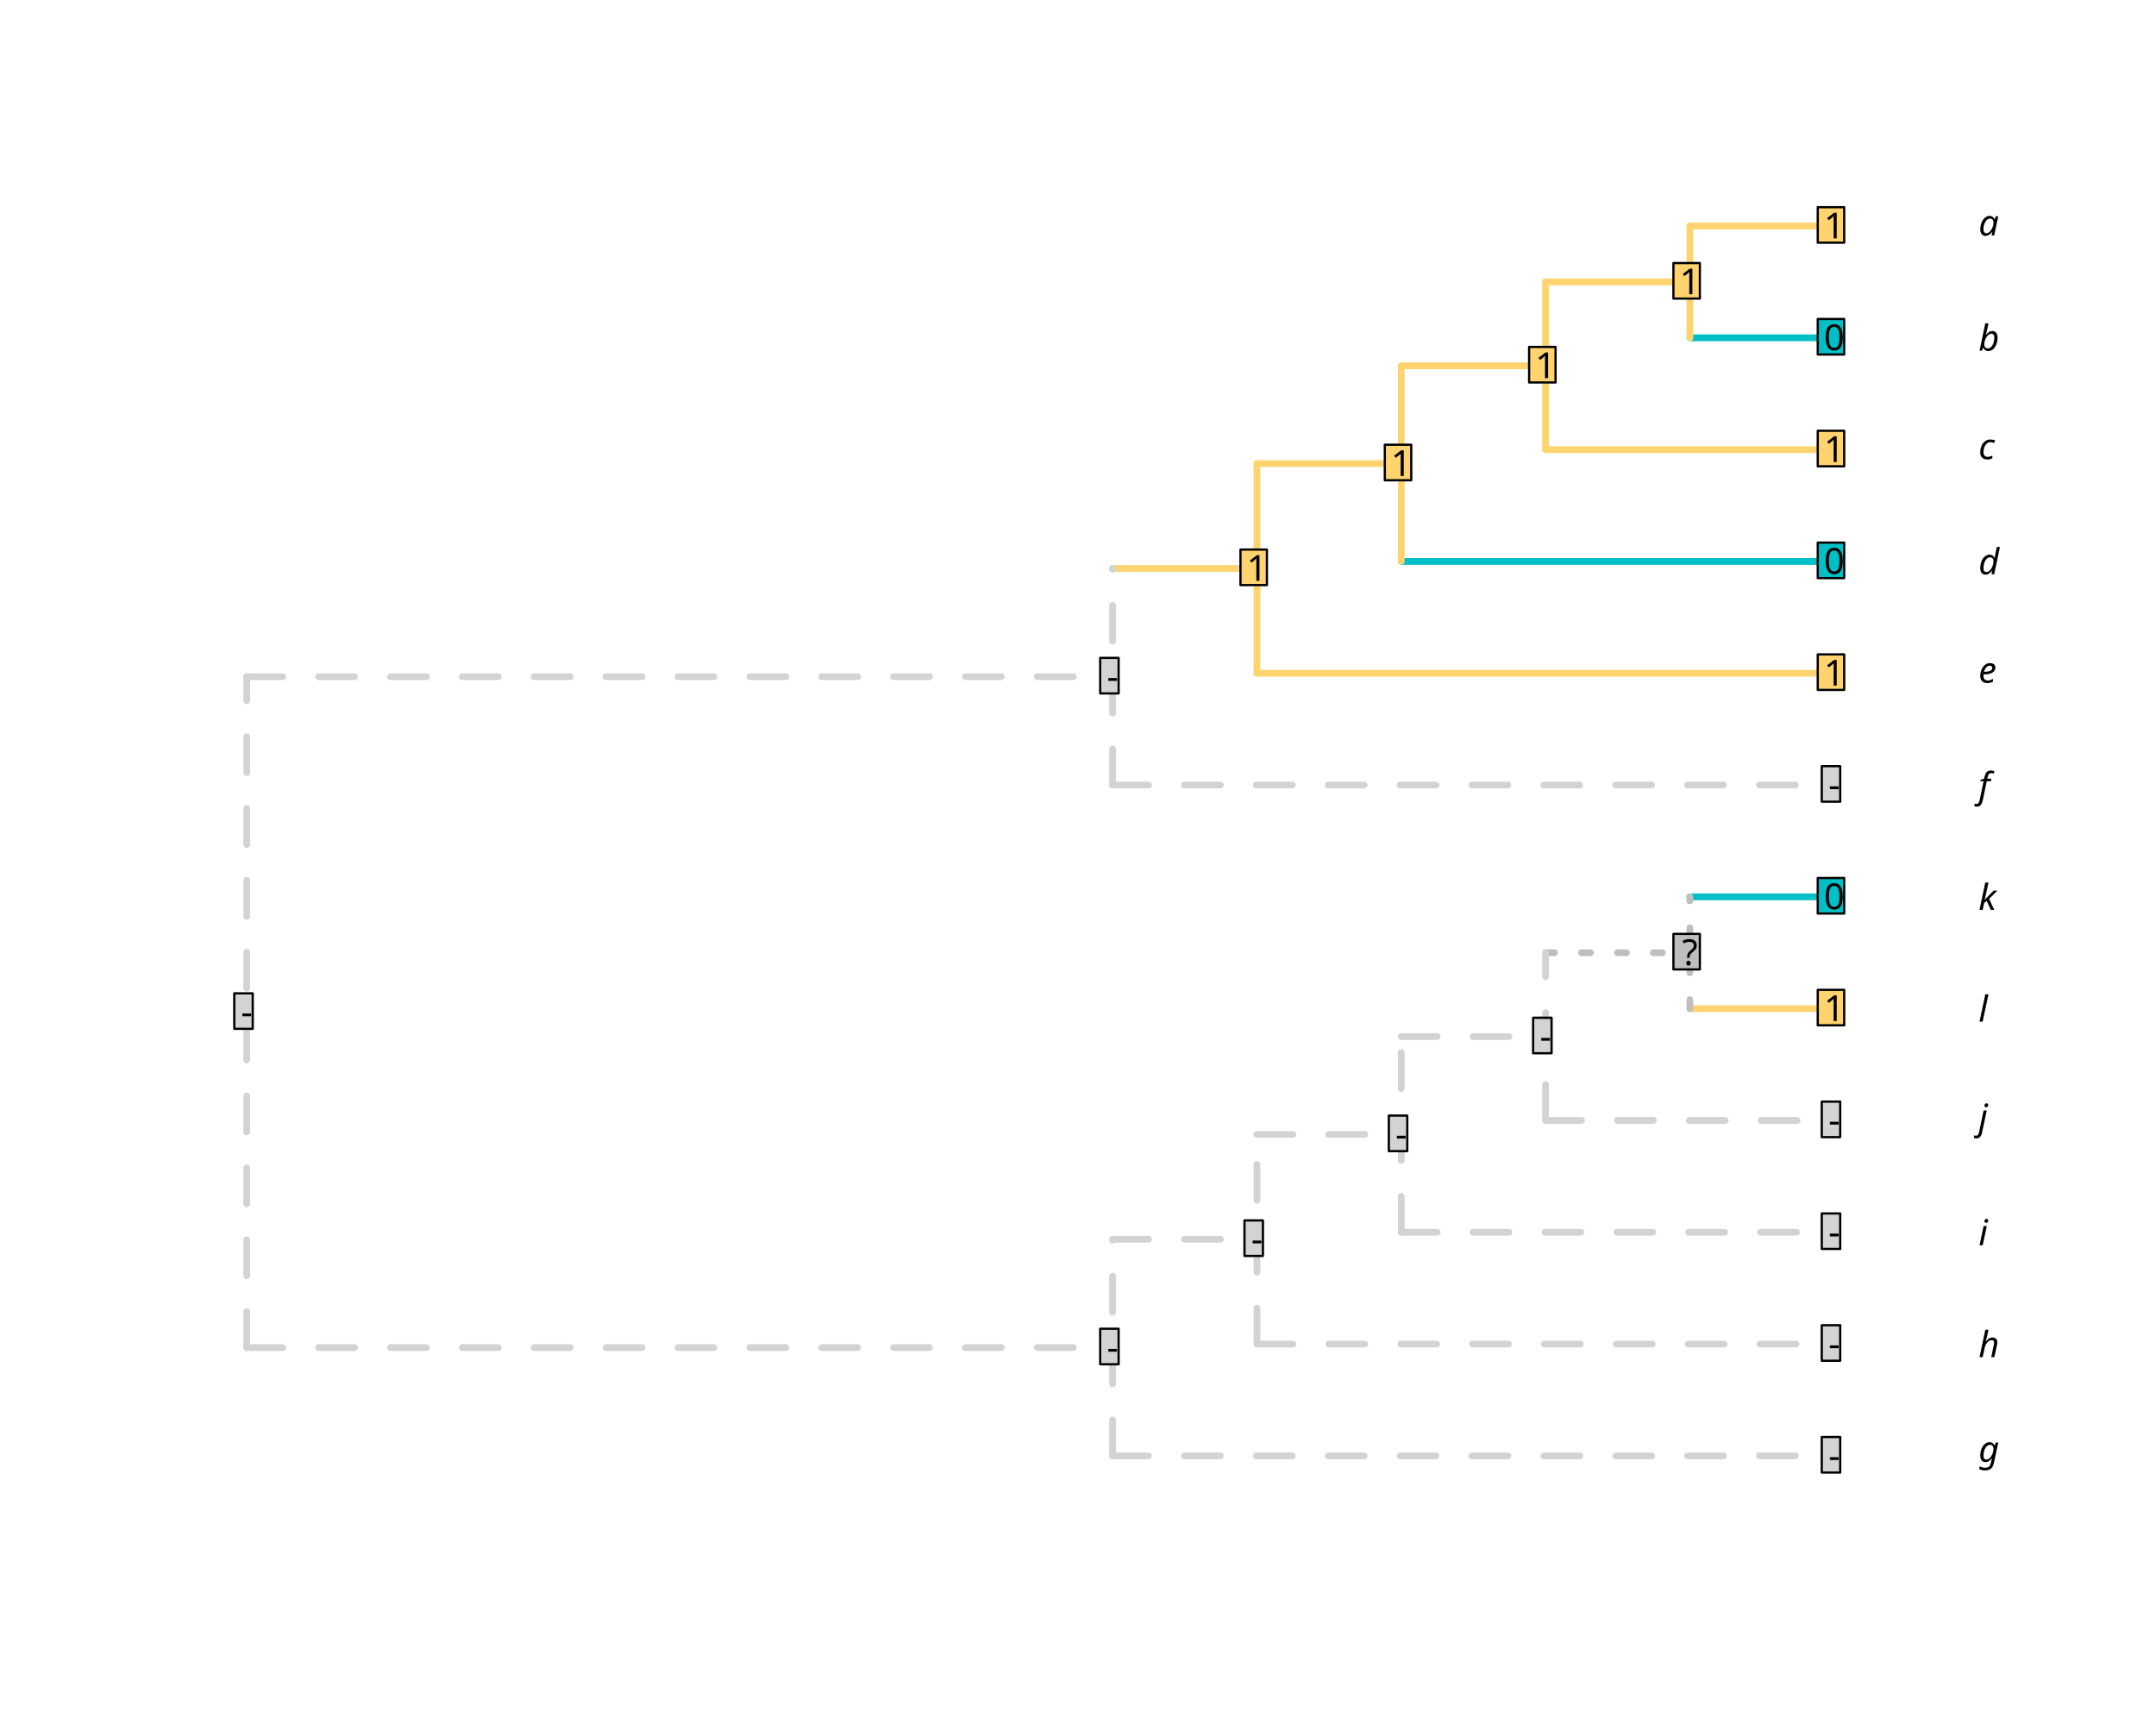
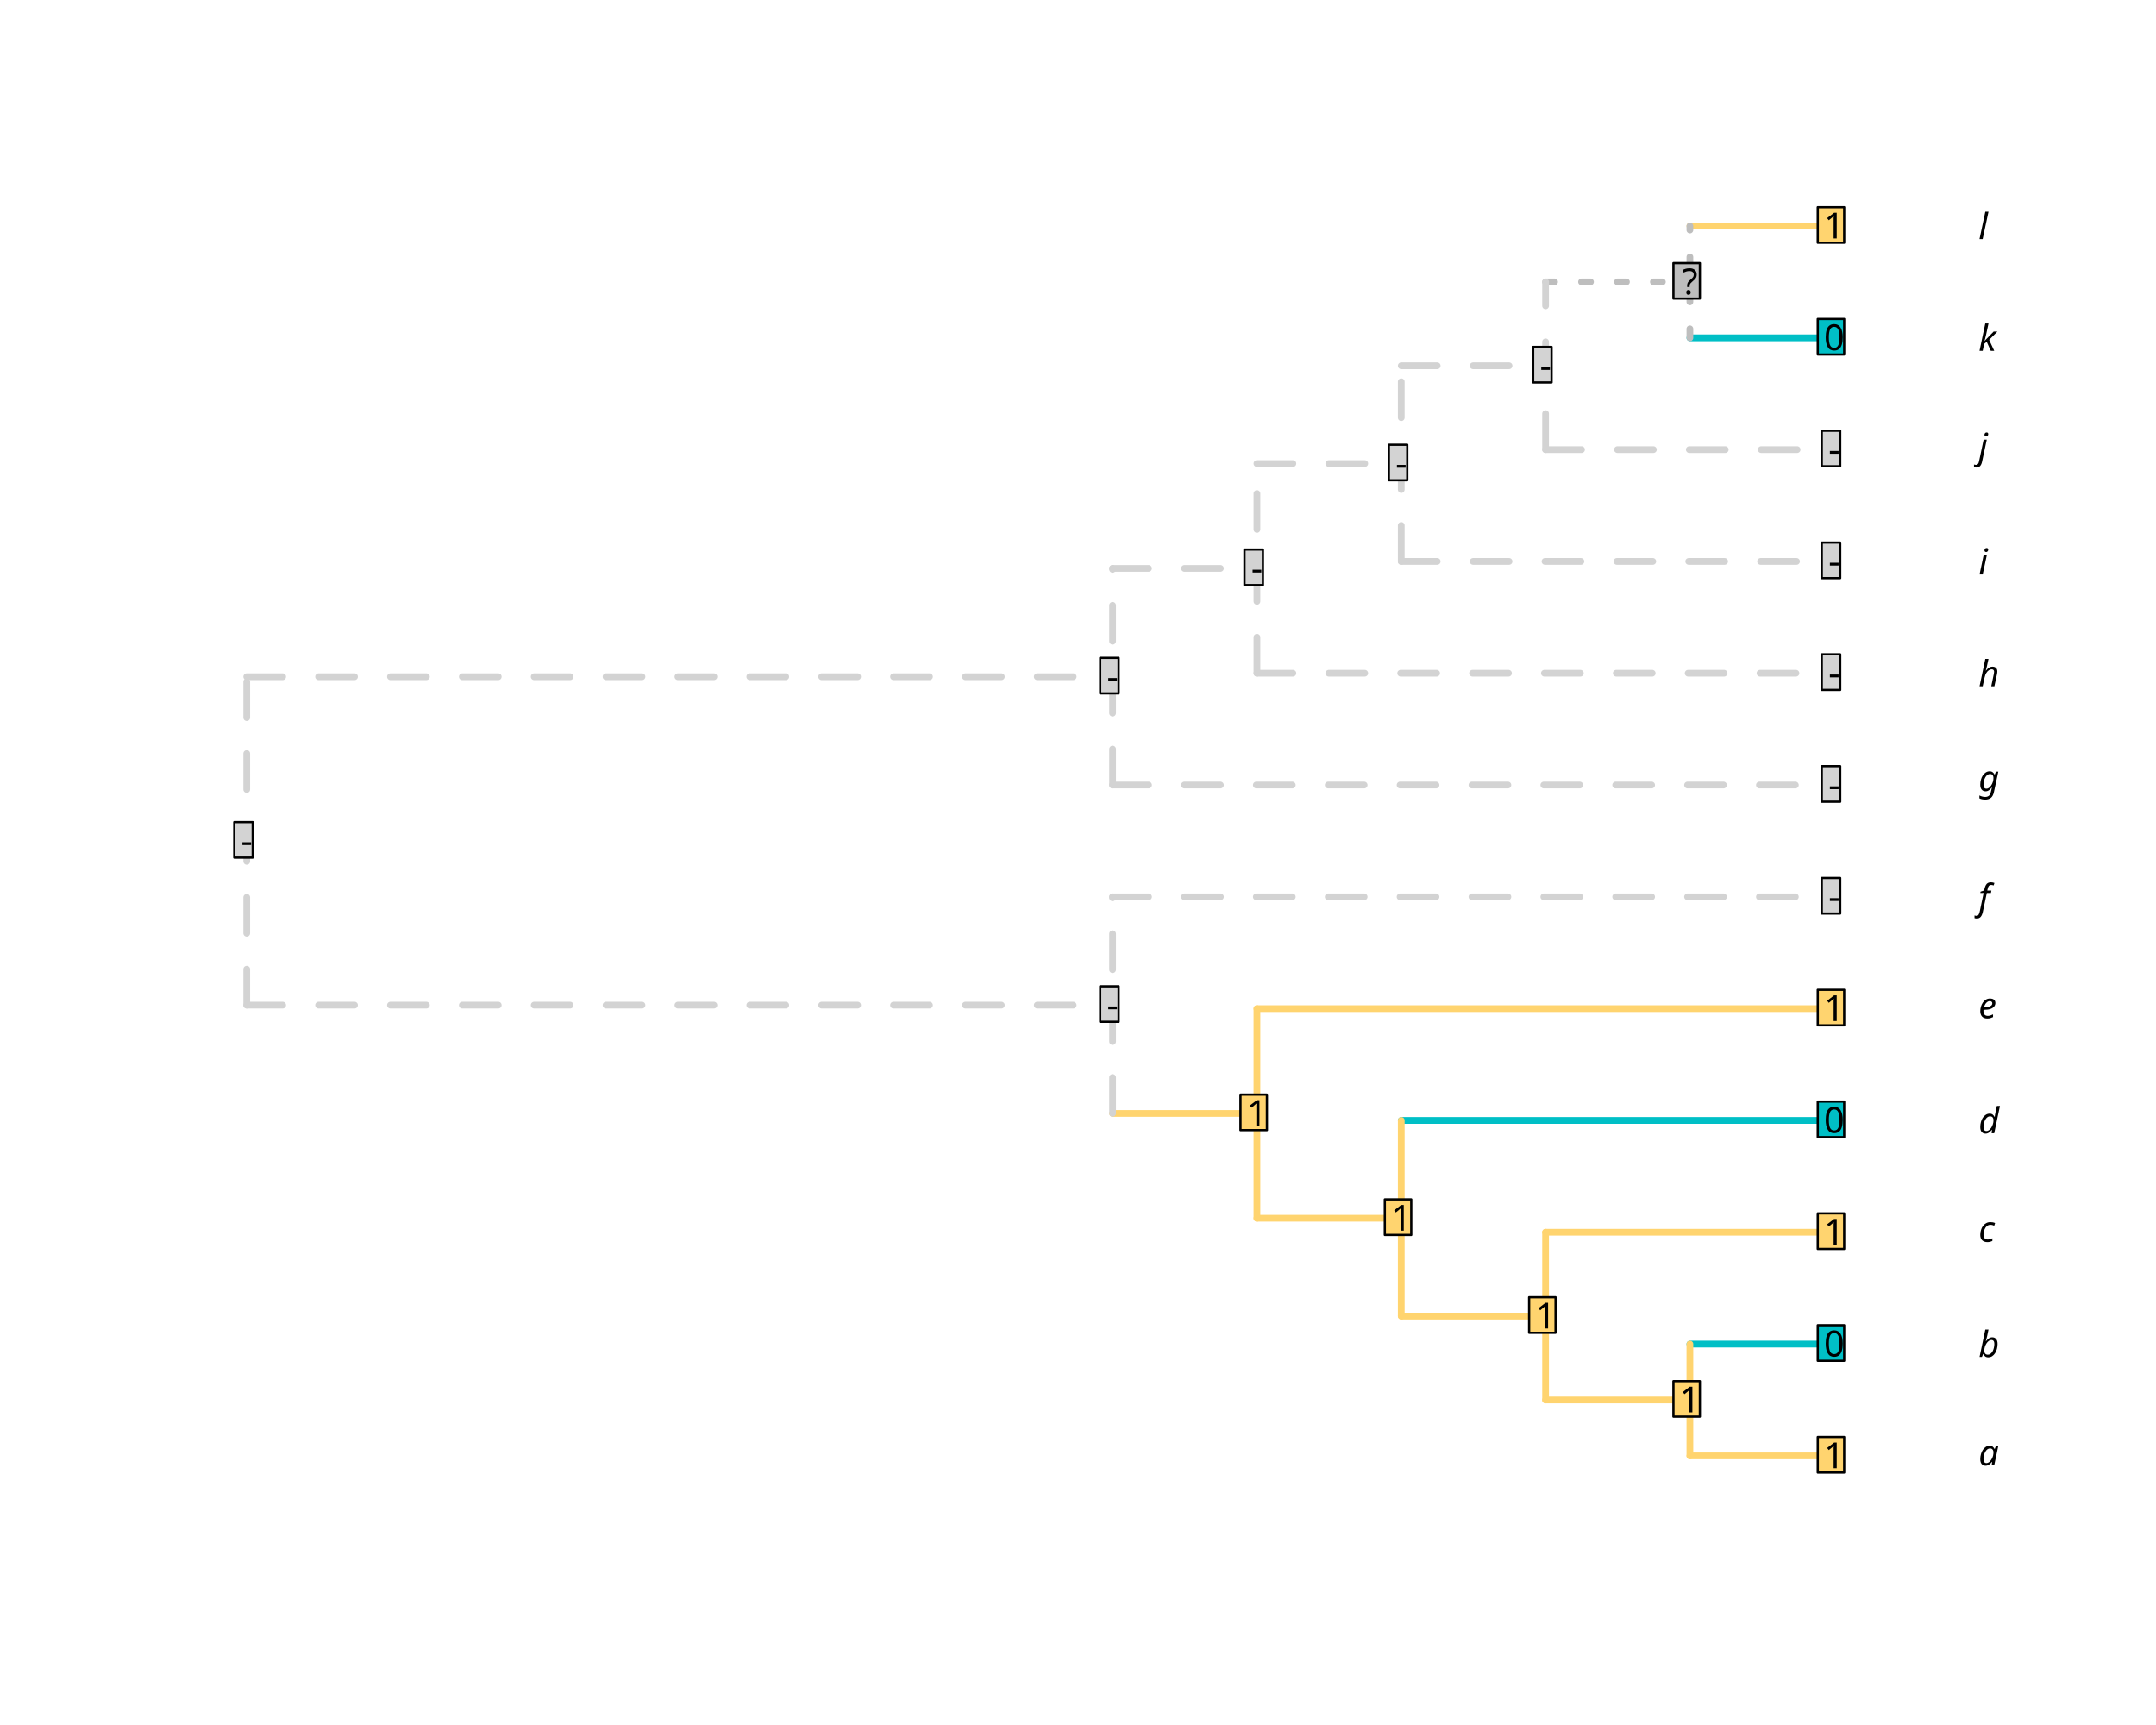
<svg xmlns="http://www.w3.org/2000/svg" class="svglite" data-engine-version="2.0" width="720.00pt" height="576.00pt" viewBox="0 0 720.00 576.00">
  <defs>
    <style type="text/css">
    .svglite line, .svglite polyline, .svglite polygon, .svglite path, .svglite rect, .svglite circle {
      fill: none;
      stroke: #000000;
      stroke-linecap: round;
      stroke-linejoin: round;
      stroke-miterlimit: 10.00;
    }
  </style>
  </defs>
  <rect width="100%" height="100%" style="stroke: none; fill: #FFFFFF;" />
  <defs>
    <clipPath id="cpMC4wMHw3MjAuMDB8MC4wMHw1NzYuMDA=">
      <rect x="0.00" y="0.00" width="720.00" height="576.00" />
    </clipPath>
  </defs>
  <g clip-path="url(#cpMC4wMHw3MjAuMDB8MC4wMHw1NzYuMDA=)">
</g>
  <defs>
    <clipPath id="cpNTkuMDR8Njg5Ljc2fDU5LjA0fDUwMi41Ng==">
      <rect x="59.04" y="59.04" width="630.72" height="443.52" />
    </clipPath>
  </defs>
  <g clip-path="url(#cpNTkuMDR8Njg5Ljc2fDU5LjA0fDUwMi41Ng==)">
-     <line x1="82.40" y1="449.97" x2="371.56" y2="449.97" style="stroke-width: 2.25; stroke: #D3D3D3; stroke-dasharray: 12.00,12.00;" />
-     <line x1="371.56" y1="486.13" x2="612.54" y2="486.13" style="stroke-width: 2.25; stroke: #D3D3D3; stroke-dasharray: 12.00,12.00;" />
-     <line x1="371.56" y1="413.80" x2="419.76" y2="413.80" style="stroke-width: 2.25; stroke: #D3D3D3; stroke-dasharray: 12.00,12.00;" />
-     <line x1="419.76" y1="448.80" x2="612.54" y2="448.80" style="stroke-width: 2.25; stroke: #D3D3D3; stroke-dasharray: 12.00,12.00;" />
-     <line x1="419.76" y1="378.80" x2="467.95" y2="378.80" style="stroke-width: 2.25; stroke: #D3D3D3; stroke-dasharray: 12.00,12.00;" />
-     <line x1="467.95" y1="411.47" x2="612.54" y2="411.47" style="stroke-width: 2.25; stroke: #D3D3D3; stroke-dasharray: 12.00,12.00;" />
-     <line x1="467.95" y1="346.13" x2="516.15" y2="346.13" style="stroke-width: 2.25; stroke: #D3D3D3; stroke-dasharray: 12.00,12.00;" />
-     <line x1="516.15" y1="374.13" x2="612.54" y2="374.13" style="stroke-width: 2.25; stroke: #D3D3D3; stroke-dasharray: 12.00,12.00;" />
-     <line x1="516.15" y1="318.13" x2="564.34" y2="318.13" style="stroke-width: 2.25; stroke: #BEBEBE; stroke-dasharray: 3.00,9.00;" />
-     <line x1="564.34" y1="336.80" x2="612.54" y2="336.80" style="stroke-width: 2.25; stroke: #FFD46F;" />
-     <line x1="564.34" y1="299.47" x2="612.54" y2="299.47" style="stroke-width: 2.25; stroke: #00BFC6;" />
+     <line x1="82.40" y1="335.63" x2="371.56" y2="335.63" style="stroke-width: 2.25; stroke: #D3D3D3; stroke-dasharray: 12.00,12.00;" />
+     <line x1="371.56" y1="371.80" x2="419.76" y2="371.80" style="stroke-width: 2.25; stroke: #FFD46F;" />
+     <line x1="419.76" y1="406.80" x2="467.95" y2="406.80" style="stroke-width: 2.25; stroke: #FFD46F;" />
+     <line x1="467.95" y1="439.47" x2="516.15" y2="439.47" style="stroke-width: 2.25; stroke: #FFD46F;" />
+     <line x1="516.15" y1="467.47" x2="564.34" y2="467.47" style="stroke-width: 2.25; stroke: #FFD46F;" />
+     <line x1="564.34" y1="486.13" x2="612.54" y2="486.13" style="stroke-width: 2.25; stroke: #FFD46F;" />
+     <line x1="564.34" y1="448.80" x2="612.54" y2="448.80" style="stroke-width: 2.25; stroke: #00BFC6;" />
+     <line x1="516.15" y1="411.47" x2="612.54" y2="411.47" style="stroke-width: 2.25; stroke: #FFD46F;" />
+     <line x1="467.95" y1="374.13" x2="612.54" y2="374.13" style="stroke-width: 2.25; stroke: #00BFC6;" />
+     <line x1="419.76" y1="336.80" x2="612.54" y2="336.80" style="stroke-width: 2.25; stroke: #FFD46F;" />
+     <line x1="371.56" y1="299.47" x2="612.54" y2="299.47" style="stroke-width: 2.25; stroke: #D3D3D3; stroke-dasharray: 12.00,12.00;" />
    <line x1="82.40" y1="225.97" x2="371.56" y2="225.97" style="stroke-width: 2.25; stroke: #D3D3D3; stroke-dasharray: 12.00,12.00;" />
    <line x1="371.56" y1="262.13" x2="612.54" y2="262.13" style="stroke-width: 2.25; stroke: #D3D3D3; stroke-dasharray: 12.00,12.00;" />
-     <line x1="371.56" y1="189.80" x2="419.76" y2="189.80" style="stroke-width: 2.25; stroke: #FFD46F;" />
-     <line x1="419.76" y1="224.80" x2="612.54" y2="224.80" style="stroke-width: 2.25; stroke: #FFD46F;" />
-     <line x1="419.76" y1="154.80" x2="467.95" y2="154.80" style="stroke-width: 2.25; stroke: #FFD46F;" />
-     <line x1="467.95" y1="187.47" x2="612.54" y2="187.47" style="stroke-width: 2.25; stroke: #00BFC6;" />
-     <line x1="467.95" y1="122.13" x2="516.15" y2="122.13" style="stroke-width: 2.25; stroke: #FFD46F;" />
-     <line x1="516.15" y1="150.13" x2="612.54" y2="150.13" style="stroke-width: 2.25; stroke: #FFD46F;" />
-     <line x1="516.15" y1="94.13" x2="564.34" y2="94.13" style="stroke-width: 2.25; stroke: #FFD46F;" />
+     <line x1="371.56" y1="189.80" x2="419.76" y2="189.80" style="stroke-width: 2.25; stroke: #D3D3D3; stroke-dasharray: 12.00,12.00;" />
+     <line x1="419.76" y1="224.80" x2="612.54" y2="224.80" style="stroke-width: 2.25; stroke: #D3D3D3; stroke-dasharray: 12.00,12.00;" />
+     <line x1="419.76" y1="154.80" x2="467.95" y2="154.80" style="stroke-width: 2.25; stroke: #D3D3D3; stroke-dasharray: 12.00,12.00;" />
+     <line x1="467.95" y1="187.47" x2="612.54" y2="187.47" style="stroke-width: 2.25; stroke: #D3D3D3; stroke-dasharray: 12.00,12.00;" />
+     <line x1="467.95" y1="122.13" x2="516.15" y2="122.13" style="stroke-width: 2.25; stroke: #D3D3D3; stroke-dasharray: 12.00,12.00;" />
+     <line x1="516.15" y1="150.13" x2="612.54" y2="150.13" style="stroke-width: 2.25; stroke: #D3D3D3; stroke-dasharray: 12.00,12.00;" />
+     <line x1="516.15" y1="94.13" x2="564.34" y2="94.13" style="stroke-width: 2.25; stroke: #BEBEBE; stroke-dasharray: 3.00,9.00;" />
    <line x1="564.34" y1="112.80" x2="612.54" y2="112.80" style="stroke-width: 2.25; stroke: #00BFC6;" />
    <line x1="564.34" y1="75.47" x2="612.54" y2="75.47" style="stroke-width: 2.25; stroke: #FFD46F;" />
-     <line x1="82.40" y1="449.97" x2="82.40" y2="225.97" style="stroke-width: 2.25; stroke: #D3D3D3; stroke-dasharray: 12.00,12.00;" />
+     <line x1="82.40" y1="335.63" x2="82.40" y2="225.97" style="stroke-width: 2.25; stroke: #D3D3D3; stroke-dasharray: 12.00,12.00;" />
+     <line x1="371.56" y1="371.80" x2="371.56" y2="299.47" style="stroke-width: 2.25; stroke: #D3D3D3; stroke-dasharray: 12.00,12.00;" />
+     <line x1="419.76" y1="406.80" x2="419.76" y2="336.80" style="stroke-width: 2.25; stroke: #FFD46F;" />
+     <line x1="467.95" y1="439.47" x2="467.95" y2="374.13" style="stroke-width: 2.25; stroke: #FFD46F;" />
+     <line x1="516.15" y1="467.47" x2="516.15" y2="411.47" style="stroke-width: 2.25; stroke: #FFD46F;" />
+     <line x1="564.34" y1="486.13" x2="564.34" y2="448.80" style="stroke-width: 2.25; stroke: #FFD46F;" />
    <line x1="371.56" y1="262.13" x2="371.56" y2="189.80" style="stroke-width: 2.25; stroke: #D3D3D3; stroke-dasharray: 12.00,12.00;" />
-     <line x1="419.76" y1="224.80" x2="419.76" y2="154.80" style="stroke-width: 2.25; stroke: #FFD46F;" />
-     <line x1="467.95" y1="187.47" x2="467.95" y2="122.13" style="stroke-width: 2.25; stroke: #FFD46F;" />
-     <line x1="516.15" y1="150.13" x2="516.15" y2="94.13" style="stroke-width: 2.25; stroke: #FFD46F;" />
-     <line x1="564.34" y1="112.80" x2="564.34" y2="75.47" style="stroke-width: 2.25; stroke: #FFD46F;" />
-     <line x1="371.56" y1="486.13" x2="371.56" y2="413.80" style="stroke-width: 2.25; stroke: #D3D3D3; stroke-dasharray: 12.00,12.00;" />
-     <line x1="419.76" y1="448.80" x2="419.76" y2="378.80" style="stroke-width: 2.25; stroke: #D3D3D3; stroke-dasharray: 12.00,12.00;" />
-     <line x1="467.95" y1="411.47" x2="467.95" y2="346.13" style="stroke-width: 2.25; stroke: #D3D3D3; stroke-dasharray: 12.00,12.00;" />
-     <line x1="516.15" y1="374.13" x2="516.15" y2="318.13" style="stroke-width: 2.25; stroke: #D3D3D3; stroke-dasharray: 12.00,12.00;" />
-     <line x1="564.34" y1="336.80" x2="564.34" y2="299.47" style="stroke-width: 2.25; stroke: #BEBEBE; stroke-dasharray: 3.00,9.00;" />
-     <text x="660.73" y="78.64" style="font-size: 12.00px; font-style: italic; font-family: sans;" textLength="6.67px" lengthAdjust="spacingAndGlyphs">a</text>
-     <text x="660.73" y="117.09" style="font-size: 12.00px; font-style: italic; font-family: sans;" textLength="6.67px" lengthAdjust="spacingAndGlyphs">b</text>
-     <text x="660.73" y="153.30" style="font-size: 12.00px; font-style: italic; font-family: sans;" textLength="6.00px" lengthAdjust="spacingAndGlyphs">c</text>
-     <text x="660.73" y="191.76" style="font-size: 12.00px; font-style: italic; font-family: sans;" textLength="6.67px" lengthAdjust="spacingAndGlyphs">d</text>
-     <text x="660.73" y="227.97" style="font-size: 12.00px; font-style: italic; font-family: sans;" textLength="6.67px" lengthAdjust="spacingAndGlyphs">e</text>
-     <text x="660.73" y="266.47" style="font-size: 12.00px; font-style: italic; font-family: sans;" textLength="3.33px" lengthAdjust="spacingAndGlyphs">f</text>
-     <text x="660.73" y="488.11" style="font-size: 12.00px; font-style: italic; font-family: sans;" textLength="6.67px" lengthAdjust="spacingAndGlyphs">g</text>
-     <text x="660.73" y="453.15" style="font-size: 12.00px; font-style: italic; font-family: sans;" textLength="6.67px" lengthAdjust="spacingAndGlyphs">h</text>
-     <text x="660.73" y="415.82" style="font-size: 12.00px; font-style: italic; font-family: sans;" textLength="2.66px" lengthAdjust="spacingAndGlyphs">i</text>
-     <text x="660.73" y="377.24" style="font-size: 12.00px; font-style: italic; font-family: sans;" textLength="2.66px" lengthAdjust="spacingAndGlyphs">j</text>
-     <text x="660.73" y="303.82" style="font-size: 12.00px; font-style: italic; font-family: sans;" textLength="6.00px" lengthAdjust="spacingAndGlyphs">k</text>
-     <text x="660.73" y="341.15" style="font-size: 12.00px; font-style: italic; font-family: sans;" textLength="2.66px" lengthAdjust="spacingAndGlyphs">l</text>
+     <line x1="419.76" y1="224.80" x2="419.76" y2="154.80" style="stroke-width: 2.25; stroke: #D3D3D3; stroke-dasharray: 12.00,12.00;" />
+     <line x1="467.95" y1="187.47" x2="467.95" y2="122.13" style="stroke-width: 2.25; stroke: #D3D3D3; stroke-dasharray: 12.00,12.00;" />
+     <line x1="516.15" y1="150.13" x2="516.15" y2="94.13" style="stroke-width: 2.25; stroke: #D3D3D3; stroke-dasharray: 12.00,12.00;" />
+     <line x1="564.34" y1="112.80" x2="564.34" y2="75.47" style="stroke-width: 2.25; stroke: #BEBEBE; stroke-dasharray: 3.00,9.00;" />
+     <text x="660.73" y="489.30" style="font-size: 12.00px; font-style: italic; font-family: sans;" textLength="6.67px" lengthAdjust="spacingAndGlyphs">a</text>
+     <text x="660.73" y="453.09" style="font-size: 12.00px; font-style: italic; font-family: sans;" textLength="6.67px" lengthAdjust="spacingAndGlyphs">b</text>
+     <text x="660.73" y="414.64" style="font-size: 12.00px; font-style: italic; font-family: sans;" textLength="6.00px" lengthAdjust="spacingAndGlyphs">c</text>
+     <text x="660.73" y="378.42" style="font-size: 12.00px; font-style: italic; font-family: sans;" textLength="6.67px" lengthAdjust="spacingAndGlyphs">d</text>
+     <text x="660.73" y="339.97" style="font-size: 12.00px; font-style: italic; font-family: sans;" textLength="6.67px" lengthAdjust="spacingAndGlyphs">e</text>
+     <text x="660.73" y="303.81" style="font-size: 12.00px; font-style: italic; font-family: sans;" textLength="3.33px" lengthAdjust="spacingAndGlyphs">f</text>
+     <text x="660.73" y="264.11" style="font-size: 12.00px; font-style: italic; font-family: sans;" textLength="6.67px" lengthAdjust="spacingAndGlyphs">g</text>
+     <text x="660.73" y="229.15" style="font-size: 12.00px; font-style: italic; font-family: sans;" textLength="6.67px" lengthAdjust="spacingAndGlyphs">h</text>
+     <text x="660.73" y="191.82" style="font-size: 12.00px; font-style: italic; font-family: sans;" textLength="2.66px" lengthAdjust="spacingAndGlyphs">i</text>
+     <text x="660.73" y="153.24" style="font-size: 12.00px; font-style: italic; font-family: sans;" textLength="2.66px" lengthAdjust="spacingAndGlyphs">j</text>
+     <text x="660.73" y="117.15" style="font-size: 12.00px; font-style: italic; font-family: sans;" textLength="6.00px" lengthAdjust="spacingAndGlyphs">k</text>
+     <text x="660.73" y="79.82" style="font-size: 12.00px; font-style: italic; font-family: sans;" textLength="2.66px" lengthAdjust="spacingAndGlyphs">l</text>
+     <rect x="607.04" y="479.84" width="8.83" height="11.86" style="stroke-width: 0.75; fill: #FFD46F;" />
+     <rect x="607.04" y="442.51" width="8.83" height="11.86" style="stroke-width: 0.75; fill: #00BFC6;" />
+     <rect x="607.04" y="405.18" width="8.83" height="11.86" style="stroke-width: 0.75; fill: #FFD46F;" />
+     <rect x="607.04" y="367.84" width="8.83" height="11.86" style="stroke-width: 0.75; fill: #00BFC6;" />
+     <rect x="607.04" y="330.51" width="8.83" height="11.86" style="stroke-width: 0.75; fill: #FFD46F;" />
+     <rect x="608.38" y="293.18" width="6.16" height="11.86" style="stroke-width: 0.75; fill: #D3D3D3;" />
+     <rect x="608.38" y="255.84" width="6.16" height="11.86" style="stroke-width: 0.75; fill: #D3D3D3;" />
+     <rect x="608.38" y="218.51" width="6.16" height="11.86" style="stroke-width: 0.75; fill: #D3D3D3;" />
+     <rect x="608.38" y="181.18" width="6.16" height="11.86" style="stroke-width: 0.75; fill: #D3D3D3;" />
+     <rect x="608.38" y="143.84" width="6.16" height="11.86" style="stroke-width: 0.75; fill: #D3D3D3;" />
+     <rect x="607.04" y="106.51" width="8.83" height="11.86" style="stroke-width: 0.75; fill: #00BFC6;" />
    <rect x="607.04" y="69.18" width="8.83" height="11.86" style="stroke-width: 0.75; fill: #FFD46F;" />
-     <rect x="607.04" y="106.51" width="8.83" height="11.86" style="stroke-width: 0.75; fill: #00BFC6;" />
-     <rect x="607.04" y="143.84" width="8.83" height="11.86" style="stroke-width: 0.75; fill: #FFD46F;" />
-     <rect x="607.04" y="181.18" width="8.83" height="11.86" style="stroke-width: 0.75; fill: #00BFC6;" />
-     <rect x="607.04" y="218.51" width="8.83" height="11.86" style="stroke-width: 0.75; fill: #FFD46F;" />
-     <rect x="608.38" y="255.84" width="6.16" height="11.86" style="stroke-width: 0.75; fill: #D3D3D3;" />
-     <rect x="608.38" y="479.84" width="6.16" height="11.86" style="stroke-width: 0.75; fill: #D3D3D3;" />
-     <rect x="608.38" y="442.51" width="6.16" height="11.86" style="stroke-width: 0.75; fill: #D3D3D3;" />
-     <rect x="608.38" y="405.18" width="6.16" height="11.86" style="stroke-width: 0.75; fill: #D3D3D3;" />
-     <rect x="608.38" y="367.84" width="6.16" height="11.86" style="stroke-width: 0.75; fill: #D3D3D3;" />
-     <rect x="607.04" y="293.18" width="8.83" height="11.86" style="stroke-width: 0.75; fill: #00BFC6;" />
-     <rect x="607.04" y="330.51" width="8.83" height="11.86" style="stroke-width: 0.75; fill: #FFD46F;" />
-     <rect x="78.24" y="331.68" width="6.16" height="11.86" style="stroke-width: 0.75; fill: #D3D3D3;" />
+     <rect x="78.24" y="274.51" width="6.16" height="11.86" style="stroke-width: 0.75; fill: #D3D3D3;" />
+     <rect x="367.41" y="329.34" width="6.16" height="11.86" style="stroke-width: 0.75; fill: #D3D3D3;" />
+     <rect x="414.26" y="365.51" width="8.83" height="11.86" style="stroke-width: 0.75; fill: #FFD46F;" />
+     <rect x="462.46" y="400.51" width="8.83" height="11.86" style="stroke-width: 0.75; fill: #FFD46F;" />
+     <rect x="510.65" y="433.18" width="8.83" height="11.86" style="stroke-width: 0.75; fill: #FFD46F;" />
+     <rect x="558.84" y="461.18" width="8.83" height="11.86" style="stroke-width: 0.75; fill: #FFD46F;" />
    <rect x="367.41" y="219.68" width="6.16" height="11.86" style="stroke-width: 0.75; fill: #D3D3D3;" />
-     <rect x="414.26" y="183.51" width="8.83" height="11.86" style="stroke-width: 0.75; fill: #FFD46F;" />
-     <rect x="462.46" y="148.51" width="8.83" height="11.86" style="stroke-width: 0.75; fill: #FFD46F;" />
-     <rect x="510.65" y="115.84" width="8.83" height="11.86" style="stroke-width: 0.75; fill: #FFD46F;" />
-     <rect x="558.84" y="87.84" width="8.83" height="11.86" style="stroke-width: 0.75; fill: #FFD46F;" />
-     <rect x="367.41" y="443.68" width="6.16" height="11.86" style="stroke-width: 0.75; fill: #D3D3D3;" />
-     <rect x="415.60" y="407.51" width="6.16" height="11.86" style="stroke-width: 0.75; fill: #D3D3D3;" />
-     <rect x="463.80" y="372.51" width="6.16" height="11.86" style="stroke-width: 0.75; fill: #D3D3D3;" />
-     <rect x="511.99" y="339.84" width="6.16" height="11.86" style="stroke-width: 0.75; fill: #D3D3D3;" />
-     <rect x="558.84" y="311.84" width="8.83" height="11.86" style="stroke-width: 0.75; fill: #BEBEBE;" />
+     <rect x="415.60" y="183.51" width="6.16" height="11.86" style="stroke-width: 0.75; fill: #D3D3D3;" />
+     <rect x="463.80" y="148.51" width="6.16" height="11.86" style="stroke-width: 0.75; fill: #D3D3D3;" />
+     <rect x="511.99" y="115.84" width="6.16" height="11.86" style="stroke-width: 0.75; fill: #D3D3D3;" />
+     <rect x="558.84" y="87.84" width="8.83" height="11.86" style="stroke-width: 0.75; fill: #BEBEBE;" />
+     <text x="612.54" y="490.26" text-anchor="middle" style="font-size: 12.00px; font-family: sans;" textLength="6.67px" lengthAdjust="spacingAndGlyphs">1</text>
+     <text x="612.54" y="452.93" text-anchor="middle" style="font-size: 12.00px; font-family: sans;" textLength="6.67px" lengthAdjust="spacingAndGlyphs">0</text>
+     <text x="612.54" y="415.60" text-anchor="middle" style="font-size: 12.00px; font-family: sans;" textLength="6.67px" lengthAdjust="spacingAndGlyphs">1</text>
+     <text x="612.54" y="378.26" text-anchor="middle" style="font-size: 12.00px; font-family: sans;" textLength="6.67px" lengthAdjust="spacingAndGlyphs">0</text>
+     <text x="612.54" y="340.93" text-anchor="middle" style="font-size: 12.00px; font-family: sans;" textLength="6.67px" lengthAdjust="spacingAndGlyphs">1</text>
+     <text x="612.54" y="303.60" text-anchor="middle" style="font-size: 12.00px; font-family: sans;" textLength="4.00px" lengthAdjust="spacingAndGlyphs">-</text>
+     <text x="612.54" y="266.26" text-anchor="middle" style="font-size: 12.00px; font-family: sans;" textLength="4.00px" lengthAdjust="spacingAndGlyphs">-</text>
+     <text x="612.54" y="228.93" text-anchor="middle" style="font-size: 12.00px; font-family: sans;" textLength="4.00px" lengthAdjust="spacingAndGlyphs">-</text>
+     <text x="612.54" y="191.60" text-anchor="middle" style="font-size: 12.00px; font-family: sans;" textLength="4.00px" lengthAdjust="spacingAndGlyphs">-</text>
+     <text x="612.54" y="154.26" text-anchor="middle" style="font-size: 12.00px; font-family: sans;" textLength="4.00px" lengthAdjust="spacingAndGlyphs">-</text>
+     <text x="612.54" y="116.93" text-anchor="middle" style="font-size: 12.00px; font-family: sans;" textLength="6.67px" lengthAdjust="spacingAndGlyphs">0</text>
    <text x="612.54" y="79.60" text-anchor="middle" style="font-size: 12.00px; font-family: sans;" textLength="6.67px" lengthAdjust="spacingAndGlyphs">1</text>
-     <text x="612.54" y="116.93" text-anchor="middle" style="font-size: 12.00px; font-family: sans;" textLength="6.67px" lengthAdjust="spacingAndGlyphs">0</text>
-     <text x="612.54" y="154.26" text-anchor="middle" style="font-size: 12.00px; font-family: sans;" textLength="6.67px" lengthAdjust="spacingAndGlyphs">1</text>
-     <text x="612.54" y="191.60" text-anchor="middle" style="font-size: 12.00px; font-family: sans;" textLength="6.67px" lengthAdjust="spacingAndGlyphs">0</text>
-     <text x="612.54" y="228.93" text-anchor="middle" style="font-size: 12.00px; font-family: sans;" textLength="6.67px" lengthAdjust="spacingAndGlyphs">1</text>
-     <text x="612.54" y="266.26" text-anchor="middle" style="font-size: 12.00px; font-family: sans;" textLength="4.00px" lengthAdjust="spacingAndGlyphs">-</text>
-     <text x="612.54" y="490.26" text-anchor="middle" style="font-size: 12.00px; font-family: sans;" textLength="4.00px" lengthAdjust="spacingAndGlyphs">-</text>
-     <text x="612.54" y="452.93" text-anchor="middle" style="font-size: 12.00px; font-family: sans;" textLength="4.00px" lengthAdjust="spacingAndGlyphs">-</text>
-     <text x="612.54" y="415.60" text-anchor="middle" style="font-size: 12.00px; font-family: sans;" textLength="4.00px" lengthAdjust="spacingAndGlyphs">-</text>
-     <text x="612.54" y="378.26" text-anchor="middle" style="font-size: 12.00px; font-family: sans;" textLength="4.00px" lengthAdjust="spacingAndGlyphs">-</text>
-     <text x="612.54" y="303.60" text-anchor="middle" style="font-size: 12.00px; font-family: sans;" textLength="6.67px" lengthAdjust="spacingAndGlyphs">0</text>
-     <text x="612.54" y="340.93" text-anchor="middle" style="font-size: 12.00px; font-family: sans;" textLength="6.67px" lengthAdjust="spacingAndGlyphs">1</text>
-     <text x="82.40" y="342.10" text-anchor="middle" style="font-size: 12.00px; font-family: sans;" textLength="4.00px" lengthAdjust="spacingAndGlyphs">-</text>
+     <text x="82.40" y="284.93" text-anchor="middle" style="font-size: 12.00px; font-family: sans;" textLength="4.00px" lengthAdjust="spacingAndGlyphs">-</text>
+     <text x="371.56" y="339.76" text-anchor="middle" style="font-size: 12.00px; font-family: sans;" textLength="4.00px" lengthAdjust="spacingAndGlyphs">-</text>
+     <text x="419.76" y="375.93" text-anchor="middle" style="font-size: 12.00px; font-family: sans;" textLength="6.67px" lengthAdjust="spacingAndGlyphs">1</text>
+     <text x="467.95" y="410.93" text-anchor="middle" style="font-size: 12.00px; font-family: sans;" textLength="6.67px" lengthAdjust="spacingAndGlyphs">1</text>
+     <text x="516.15" y="443.60" text-anchor="middle" style="font-size: 12.00px; font-family: sans;" textLength="6.67px" lengthAdjust="spacingAndGlyphs">1</text>
+     <text x="564.34" y="471.60" text-anchor="middle" style="font-size: 12.00px; font-family: sans;" textLength="6.67px" lengthAdjust="spacingAndGlyphs">1</text>
    <text x="371.56" y="230.10" text-anchor="middle" style="font-size: 12.00px; font-family: sans;" textLength="4.00px" lengthAdjust="spacingAndGlyphs">-</text>
-     <text x="419.76" y="193.93" text-anchor="middle" style="font-size: 12.00px; font-family: sans;" textLength="6.67px" lengthAdjust="spacingAndGlyphs">1</text>
-     <text x="467.95" y="158.93" text-anchor="middle" style="font-size: 12.00px; font-family: sans;" textLength="6.67px" lengthAdjust="spacingAndGlyphs">1</text>
-     <text x="516.15" y="126.26" text-anchor="middle" style="font-size: 12.00px; font-family: sans;" textLength="6.67px" lengthAdjust="spacingAndGlyphs">1</text>
-     <text x="564.34" y="98.26" text-anchor="middle" style="font-size: 12.00px; font-family: sans;" textLength="6.67px" lengthAdjust="spacingAndGlyphs">1</text>
-     <text x="371.56" y="454.10" text-anchor="middle" style="font-size: 12.00px; font-family: sans;" textLength="4.00px" lengthAdjust="spacingAndGlyphs">-</text>
-     <text x="419.76" y="417.93" text-anchor="middle" style="font-size: 12.00px; font-family: sans;" textLength="4.00px" lengthAdjust="spacingAndGlyphs">-</text>
-     <text x="467.95" y="382.93" text-anchor="middle" style="font-size: 12.00px; font-family: sans;" textLength="4.00px" lengthAdjust="spacingAndGlyphs">-</text>
-     <text x="516.15" y="350.26" text-anchor="middle" style="font-size: 12.00px; font-family: sans;" textLength="4.00px" lengthAdjust="spacingAndGlyphs">-</text>
-     <text x="564.34" y="322.26" text-anchor="middle" style="font-size: 12.00px; font-family: sans;" textLength="6.67px" lengthAdjust="spacingAndGlyphs">?</text>
+     <text x="419.76" y="193.93" text-anchor="middle" style="font-size: 12.00px; font-family: sans;" textLength="4.00px" lengthAdjust="spacingAndGlyphs">-</text>
+     <text x="467.95" y="158.93" text-anchor="middle" style="font-size: 12.00px; font-family: sans;" textLength="4.00px" lengthAdjust="spacingAndGlyphs">-</text>
+     <text x="516.15" y="126.26" text-anchor="middle" style="font-size: 12.00px; font-family: sans;" textLength="4.00px" lengthAdjust="spacingAndGlyphs">-</text>
+     <text x="564.34" y="98.26" text-anchor="middle" style="font-size: 12.00px; font-family: sans;" textLength="6.67px" lengthAdjust="spacingAndGlyphs">?</text>
  </g>
</svg>
